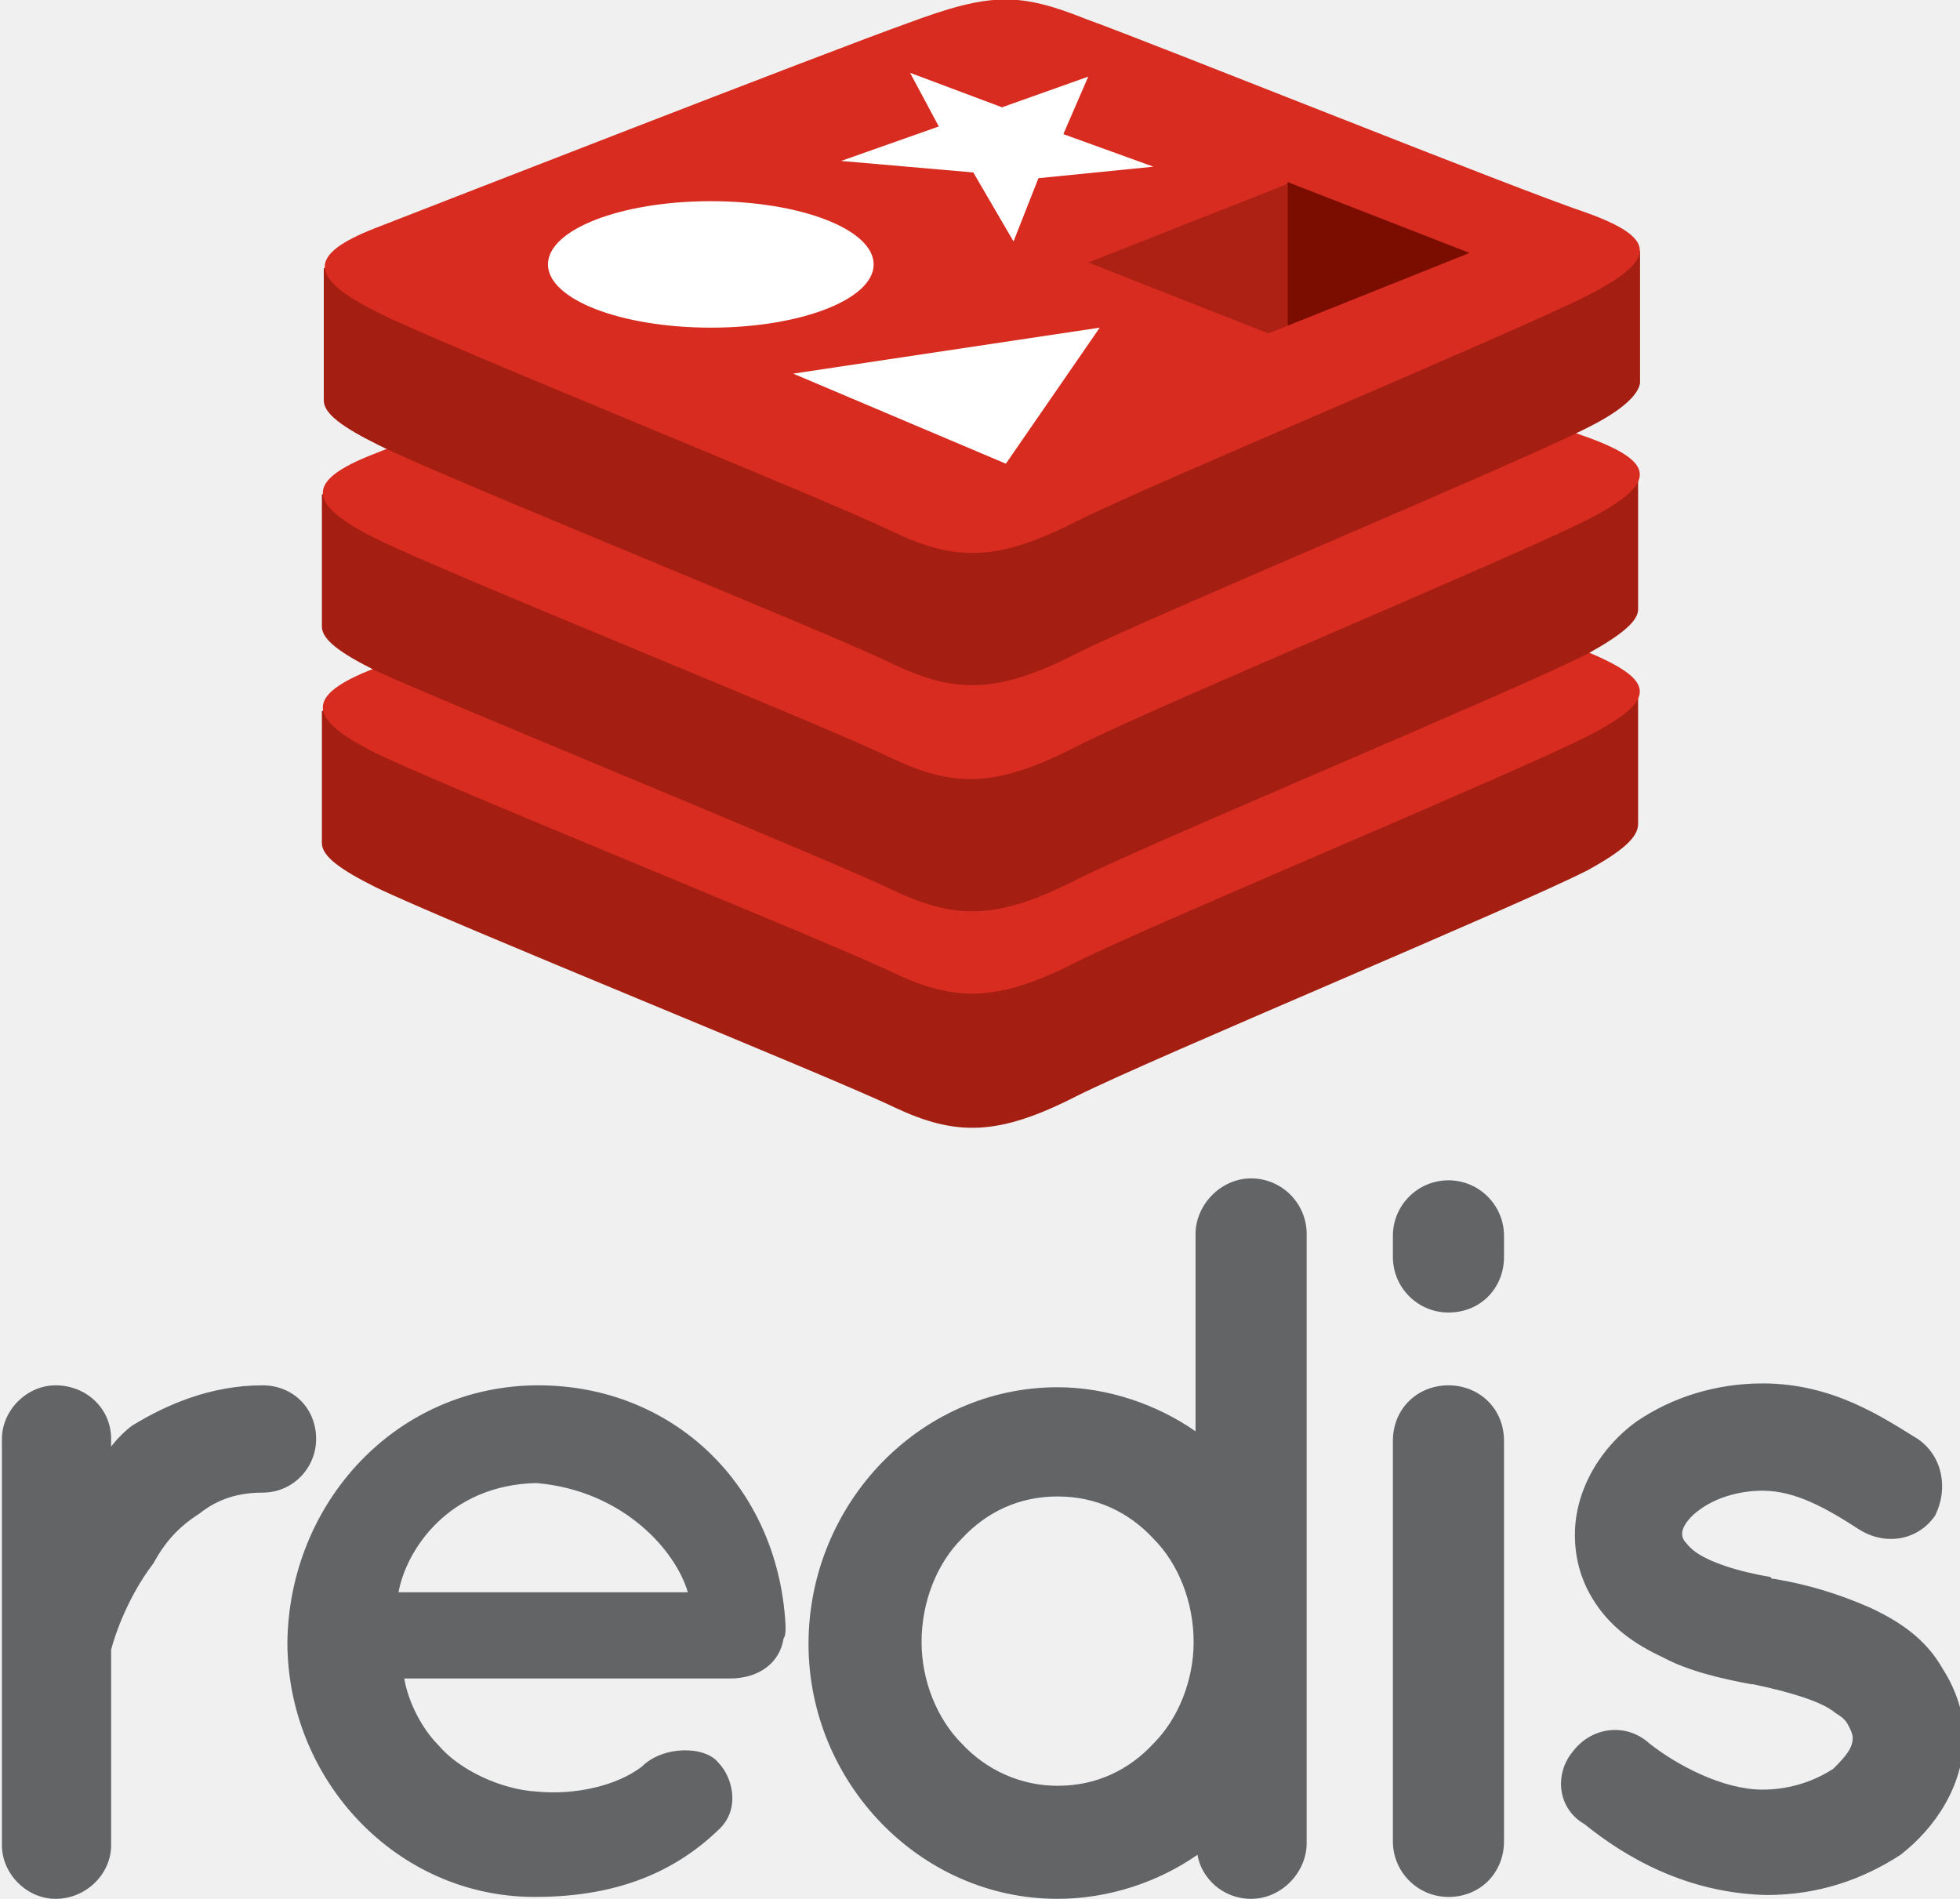
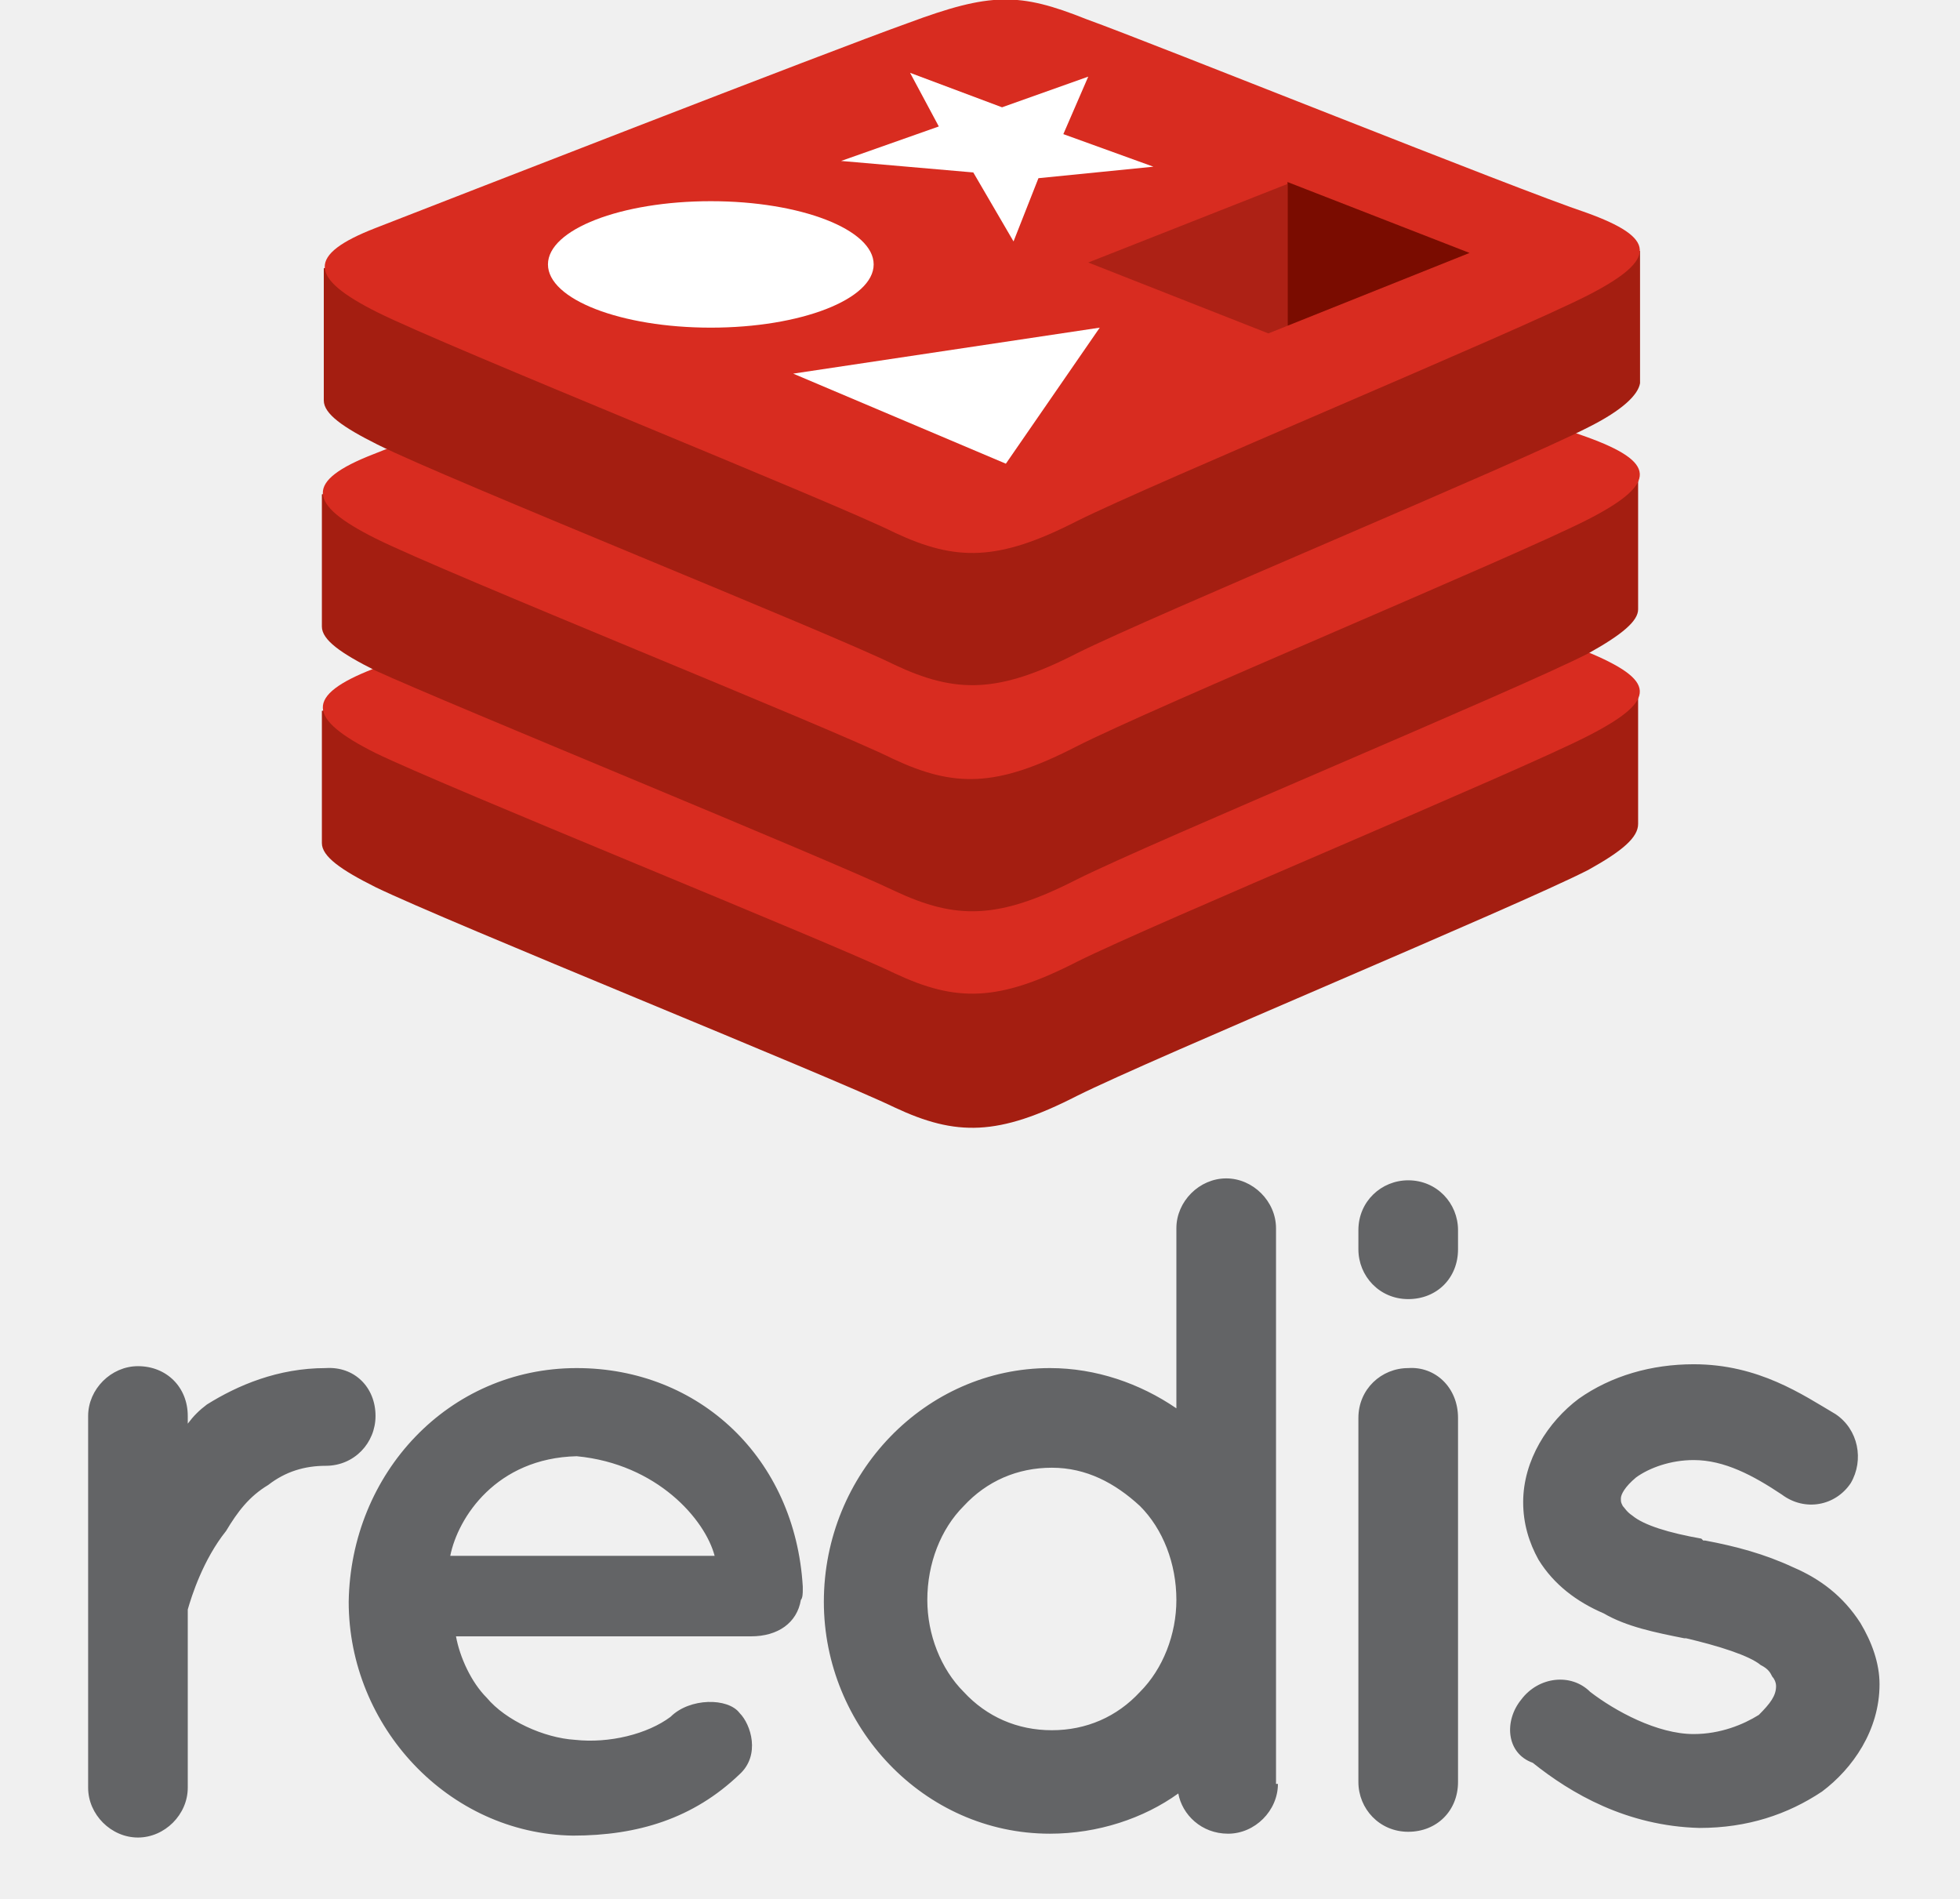
<svg xmlns="http://www.w3.org/2000/svg" version="1.1" id="Layer_1" x="0px" y="0px" viewBox="0 0 102.3 99.1" style="enable-background:new 0 0 102.3 99.1;" xml:space="preserve">
  <style type="text/css">
	.st0{fill:#636466;}
	.st1{fill:#A41E11;}
	.st2{fill:#D82C20;}
	.st3{fill:#FFFFFF;}
	.st4{fill:#7A0C00;}
	.st5{fill:#AD2115;}
</style>
+   <path class="st0" d="M19.6,73.9c0,1.4-1.1,2.6-2.6,2.6c-1.1,0-2.1,0.3-3,1c-1,0.6-1.6,1.4-2.2,2.4c-1.2,1.5-1.8,3.4-2,4.1v9.3  c0,1.4-1.2,2.6-2.6,2.6c-1.4,0-2.6-1.2-2.6-2.6V73.9c0-1.4,1.2-2.6,2.6-2.6c1.5,0,2.6,1.1,2.6,2.6v0.4c0.3-0.4,0.6-0.7,1-1  c1.6-1,3.7-1.9,6.2-1.9C18.5,71.3,19.6,72.4,19.6,73.9z M18.2,83.6c0.1-6.7,5.2-12.2,11.9-12.2c6.4,0,11.4,4.7,11.8,11.4v0.2  c0,0.1,0,0.4-0.1,0.5c-0.2,1.2-1.2,1.9-2.6,1.9H23.8c0.2,1.1,0.8,2.4,1.6,3.2c1,1.2,3,2.1,4.6,2.2c1.8,0.2,3.8-0.3,5-1.2  c1-1,3-1,3.6-0.2c0.6,0.6,1.1,2.2,0,3.2c-2.4,2.3-5.3,3.2-8.7,3.2C23.4,95.7,18.2,90.1,18.2,83.6L18.2,83.6z M23.5,81.2h13.8  c-0.5-1.9-3-4.8-7.2-5.2C25.9,76.1,23.9,79.2,23.5,81.2z M66.7,93.1c0,1.4-1.2,2.6-2.6,2.6c-1.4,0-2.4-1-2.6-2.1  c-1.8,1.3-4.2,2.1-6.7,2.1c-6.6,0-11.8-5.6-11.8-12.1c0-6.7,5.3-12.2,11.8-12.2c2.4,0,4.7,0.8,6.6,2.1v-9.4c0-1.4,1.2-2.6,2.6-2.6  s2.6,1.2,2.6,2.6v19.4V93.1z M54.9,76.6c-1.8,0-3.4,0.7-4.6,2c-1.2,1.2-1.9,3-1.9,4.9c0,1.8,0.7,3.6,1.9,4.8c1.2,1.3,2.8,2,4.6,2  c1.8,0,3.4-0.7,4.6-2c1.2-1.2,1.9-3,1.9-4.8c0-1.9-0.7-3.7-1.9-4.9C58.2,77.4,56.7,76.6,54.9,76.6z M76.1,65.2  c0,1.5-1.1,2.6-2.6,2.6c-1.5,0-2.6-1.2-2.6-2.6v-1c0-1.5,1.2-2.6,2.6-2.6c1.5,0,2.6,1.2,2.6,2.6V65.2z M76.1,74v19  c0,1.5-1.1,2.6-2.6,2.6c-1.5,0-2.6-1.2-2.6-2.6V74c0-1.5,1.2-2.6,2.6-2.6C74.9,71.3,76.1,72.4,76.1,74z M79.4,88.7  c0.9-1.2,2.6-1.4,3.6-0.4c1.3,1,3.5,2.2,5.4,2.2c1.4,0,2.6-0.5,3.4-1c0.6-0.6,0.9-1,0.9-1.5c0-0.2-0.1-0.4-0.2-0.5  c-0.1-0.2-0.2-0.4-0.6-0.6c-0.6-0.5-2.2-1-3.9-1.4h-0.1c-1.5-0.3-3-0.6-4.2-1.3c-1.4-0.6-2.6-1.5-3.4-2.8c-0.5-0.9-0.8-1.9-0.8-3  c0-2.2,1.3-4.2,2.9-5.4c1.7-1.2,3.8-1.8,6-1.8c3.4,0,5.7,1.6,7.4,2.6c1.2,0.8,1.5,2.4,0.8,3.6c-0.8,1.2-2.4,1.5-3.6,0.6  c-1.5-1-3-1.8-4.6-1.8c-1.2,0-2.3,0.4-3,0.9c-0.6,0.5-0.8,0.9-0.8,1.1c0,0.2,0,0.2,0.1,0.4c0.1,0.1,0.2,0.3,0.5,0.5  c0.6,0.5,1.9,0.9,3.6,1.2l0.1,0.1h0.1c1.6,0.3,3.1,0.7,4.6,1.4c1.4,0.6,2.6,1.5,3.5,2.9c0.6,1,1,2.1,1,3.2c0,2.4-1.4,4.4-3,5.6  c-1.8,1.2-3.9,1.9-6.4,1.9c-3.8-0.1-6.7-1.8-8.7-3.4C78.6,91.5,78.5,89.8,79.4,88.7z" />
  <g>
-     <path class="st0" d="M16.5,75.1c0,1.5-1.2,2.8-2.8,2.8c-1.2,0-2.3,0.3-3.3,1.1c-1.1,0.7-1.8,1.5-2.4,2.6c-1.3,1.7-2,3.7-2.2,4.5   v10.2c0,1.5-1.3,2.8-2.9,2.8c-1.5,0-2.8-1.3-2.8-2.8V75.1c0-1.5,1.3-2.8,2.8-2.8c1.6,0,2.9,1.2,2.9,2.8v0.4   c0.3-0.4,0.7-0.8,1.1-1.1c1.8-1.1,4.1-2.1,6.8-2.1C15.3,72.3,16.5,73.5,16.5,75.1z M15,85.7c0.1-7.3,5.7-13.4,13.1-13.4   c7,0,12.5,5.2,12.9,12.5v0.2c0,0.1,0,0.4-0.1,0.5c-0.2,1.3-1.3,2.1-2.8,2.1H21.1c0.2,1.2,0.9,2.6,1.8,3.5c1.1,1.3,3.3,2.3,5.1,2.4   c2,0.2,4.2-0.3,5.5-1.3c1.1-1.1,3.3-1.1,4-0.2c0.7,0.7,1.2,2.4,0,3.5C34.9,98,31.7,99,27.9,99C20.7,99,15,92.9,15,85.7L15,85.7z    M20.8,83.1h15.1c-0.6-2.1-3.3-5.3-7.9-5.7C23.4,77.5,21.2,80.9,20.8,83.1z M68.2,96.2c0,1.5-1.3,2.9-2.9,2.9   c-1.5,0-2.6-1.1-2.8-2.3c-2,1.4-4.6,2.3-7.3,2.3c-7.2,0-13-6.1-13-13.3c0-7.3,5.8-13.4,13-13.4c2.6,0,5.2,0.9,7.2,2.3V64.4   c0-1.5,1.3-2.9,2.9-2.9c1.6,0,2.9,1.3,2.9,2.9v21.3L68.2,96.2z M55.2,78.1c-2,0-3.7,0.8-5,2.2c-1.3,1.3-2.1,3.3-2.1,5.4   c0,2,0.8,4,2.1,5.3c1.3,1.4,3.1,2.2,5,2.2c2,0,3.7-0.8,5-2.2c1.3-1.3,2.1-3.3,2.1-5.3c0-2.1-0.8-4.1-2.1-5.4   C58.9,78.9,57.2,78.1,55.2,78.1z M78.5,65.6c0,1.6-1.2,2.9-2.9,2.9c-1.6,0-2.9-1.3-2.9-2.9v-1.1c0-1.6,1.3-2.9,2.9-2.9   c1.6,0,2.9,1.3,2.9,2.9V65.6z M78.5,75.2v20.9c0,1.6-1.2,2.9-2.9,2.9c-1.6,0-2.9-1.3-2.9-2.9V75.2c0-1.7,1.3-2.9,2.9-2.9   C77.2,72.3,78.5,73.5,78.5,75.2z M82.1,91.4c1-1.3,2.8-1.5,4-0.4c1.4,1.1,3.8,2.4,5.9,2.4c1.5,0,2.8-0.5,3.7-1.1   c0.7-0.7,1-1.1,1-1.6c0-0.2-0.1-0.4-0.2-0.6c-0.1-0.2-0.2-0.4-0.7-0.7c-0.7-0.6-2.4-1.1-4.3-1.5h-0.1c-1.6-0.3-3.3-0.7-4.6-1.4   c-1.5-0.7-2.8-1.6-3.7-3.1c-0.6-1-0.9-2.1-0.9-3.3c0-2.4,1.4-4.6,3.2-5.9c1.9-1.3,4.2-2,6.6-2c3.7,0,6.3,1.8,8.1,2.9   c1.3,0.9,1.6,2.6,0.9,4c-0.9,1.3-2.6,1.6-4,0.7c-1.7-1.1-3.3-2-5-2c-1.3,0-2.5,0.4-3.3,1c-0.7,0.5-0.9,1-0.9,1.2   c0,0.2,0,0.2,0.1,0.4c0.1,0.1,0.2,0.3,0.6,0.6c0.7,0.5,2.1,1,3.9,1.3l0.1,0.1h0.1c1.8,0.3,3.4,0.8,5,1.5c1.5,0.7,2.9,1.6,3.8,3.2   c0.7,1.1,1.1,2.3,1.1,3.5c0,2.6-1.5,4.8-3.3,6.2c-2,1.3-4.3,2.1-7,2.1c-4.2-0.1-7.4-2-9.5-3.7C81.3,94.4,81.1,92.6,82.1,91.4z" />
-     <g>
-       <path class="st1" d="M82.9,45.4c-3.7,1.9-22.7,9.8-26.7,11.8c-4.1,2.1-6.3,2.1-9.5,0.6c-3.3-1.6-23.4-9.7-27.1-11.5    c-1.8-0.9-2.8-1.6-2.8-2.3v-6.9c0,0,26.3-5.8,30.6-7.2c4.3-1.6,5.8-1.6,9.3-0.2c3.6,1.3,25.3,5.2,28.8,6.5V43    C85.5,43.7,84.7,44.4,82.9,45.4z" />
-       <path class="st2" d="M82.9,38.4c-3.7,1.9-22.7,9.8-26.7,11.8c-4.1,2.1-6.3,2.1-9.5,0.6c-3.3-1.6-23.4-9.7-27.1-11.5    c-3.6-1.8-3.7-3-0.1-4.4c3.5-1.4,23.7-9.3,27.9-10.8c4.3-1.6,5.8-1.6,9.3-0.2c3.6,1.3,22.5,8.9,26.1,10.1    C86.4,35.5,86.6,36.5,82.9,38.4z" />
-       <path class="st1" d="M82.9,34.1c-3.7,1.9-22.7,9.8-26.7,11.8c-4.1,2.1-6.3,2.1-9.5,0.6c-3.3-1.6-23.4-9.8-27.1-11.5    c-1.8-0.9-2.8-1.6-2.8-2.3v-6.9c0,0,26.3-5.8,30.6-7.2c4.3-1.6,5.8-1.6,9.3-0.2c3.6,1.3,25.3,5.2,28.8,6.5v6.9    C85.5,32.4,84.7,33.1,82.9,34.1z" />
-       <path class="st2" d="M82.9,27.1C79.2,29,60.2,36.9,56.1,39c-4.1,2.1-6.3,2.1-9.5,0.6c-3.2-1.6-23.4-9.7-27-11.5    c-3.6-1.8-3.7-3-0.1-4.4c3.5-1.4,23.7-9.3,27.9-10.8c4.3-1.6,5.8-1.6,9.3-0.2c3.6,1.3,22.5,8.9,26.1,10.1    C86.4,24.1,86.6,25.2,82.9,27.1z" />
-       <path class="st1" d="M82.9,22.3c-3.7,1.9-22.7,9.8-26.7,11.8c-4.1,2.1-6.3,2.1-9.5,0.6c-3.2-1.6-23.4-9.7-27-11.5    c-1.8-0.9-2.8-1.6-2.8-2.3v-6.9c0,0,26.3-5.8,30.6-7.2c4.3-1.6,5.8-1.6,9.3-0.2c3.6,1.3,25.3,5.2,28.8,6.5V20    C85.5,20.6,84.7,21.4,82.9,22.3z" />
-       <path class="st2" d="M82.9,15.4c-3.7,1.9-22.7,9.8-26.7,11.8c-4.1,2.1-6.3,2.1-9.5,0.6c-3.2-1.6-23.4-9.7-27-11.5s-3.7-3-0.1-4.4    S43.2,2.7,47.4,1.2c4.3-1.6,5.8-1.6,9.3-0.2c3.6,1.3,22.5,8.9,26.1,10.1C86.4,12.4,86.6,13.5,82.9,15.4z" />
-       <path class="st3" d="M60.2,8.7l-6,0.6l-1.3,3.3l-2.1-3.6l-6.9-0.6l5.1-1.8l-1.5-2.8l4.8,1.8L56.8,4l-1.3,3L60.2,8.7z M52.5,24.2    l-11.1-4.7l16-2.4L52.5,24.2z" />
-       <ellipse class="st3" cx="37.1" cy="13.8" rx="8.5" ry="3.3" />
-       <path class="st4" d="M67.2,9.5l9.5,3.7L67.2,17V9.5z" />
-       <path class="st5" d="M56.8,13.7l10.4-4.1V17l-1,0.4L56.8,13.7z" />
-     </g>
+     <path class="st1" d="M82.9,45.4c-3.7,1.9-22.7,9.8-26.7,11.8c-4.1,2.1-6.3,2.1-9.5,0.6c-3.3-1.6-23.4-9.7-27.1-11.5   c-1.8-0.9-2.8-1.6-2.8-2.3v-6.9c0,0,26.3-5.8,30.6-7.2c4.3-1.6,5.8-1.6,9.3-0.2c3.6,1.3,25.3,5.2,28.8,6.5V43   C85.5,43.7,84.7,44.4,82.9,45.4z" />
+     <path class="st2" d="M82.9,38.4c-3.7,1.9-22.7,9.8-26.7,11.8c-4.1,2.1-6.3,2.1-9.5,0.6c-3.3-1.6-23.4-9.7-27.1-11.5   c-3.6-1.8-3.7-3-0.1-4.4c3.5-1.4,23.7-9.3,27.9-10.8c4.3-1.6,5.8-1.6,9.3-0.2c3.6,1.3,22.5,8.9,26.1,10.1   C86.4,35.5,86.6,36.5,82.9,38.4z" />
+     <path class="st1" d="M82.9,34.1c-3.7,1.9-22.7,9.8-26.7,11.8c-4.1,2.1-6.3,2.1-9.5,0.6c-3.3-1.6-23.4-9.8-27.1-11.5   c-1.8-0.9-2.8-1.6-2.8-2.3v-6.9c0,0,26.3-5.8,30.6-7.2c4.3-1.6,5.8-1.6,9.3-0.2c3.6,1.3,25.3,5.2,28.8,6.5v6.9   C85.5,32.4,84.7,33.1,82.9,34.1z" />
+     <path class="st2" d="M82.9,27.1C79.2,29,60.2,36.9,56.1,39s-6.3,2.1-9.5,0.6c-3.2-1.6-23.4-9.7-27-11.5s-3.7-3-0.1-4.4   c3.5-1.4,23.7-9.3,27.9-10.8c4.3-1.6,5.8-1.6,9.3-0.2c3.6,1.3,22.5,8.9,26.1,10.1C86.4,24.1,86.6,25.2,82.9,27.1z" />
+     <path class="st1" d="M82.9,22.3c-3.7,1.9-22.7,9.8-26.7,11.8c-4.1,2.1-6.3,2.1-9.5,0.6c-3.2-1.6-23.4-9.7-27-11.5   c-1.8-0.9-2.8-1.6-2.8-2.3V14c0,0,26.3-5.8,30.6-7.2c4.3-1.6,5.8-1.6,9.3-0.2c3.6,1.3,25.3,5.2,28.8,6.5V20   C85.5,20.6,84.7,21.4,82.9,22.3z" />
+     <path class="st2" d="M82.9,15.4c-3.7,1.9-22.7,9.8-26.7,11.8c-4.1,2.1-6.3,2.1-9.5,0.6c-3.2-1.6-23.4-9.7-27-11.5s-3.7-3-0.1-4.4   S43.2,2.7,47.4,1.2c4.3-1.6,5.8-1.6,9.3-0.2c3.6,1.3,22.5,8.9,26.1,10.1C86.4,12.4,86.6,13.5,82.9,15.4z" />
+     <path class="st3" d="M60.2,8.7l-6,0.6l-1.3,3.3L50.8,9l-6.9-0.6L49,6.6l-1.5-2.8l4.8,1.8L56.8,4l-1.3,3L60.2,8.7z M52.5,24.2   l-11.1-4.7l16-2.4L52.5,24.2z" />
+     <ellipse class="st3" cx="37.1" cy="13.8" rx="8.5" ry="3.3" />
+     <path class="st4" d="M67.2,9.5l9.5,3.7L67.2,17V9.5z" />
+     <path class="st5" d="M56.8,13.7l10.4-4.1V17l-1,0.4L56.8,13.7z" />
  </g>
</svg>
